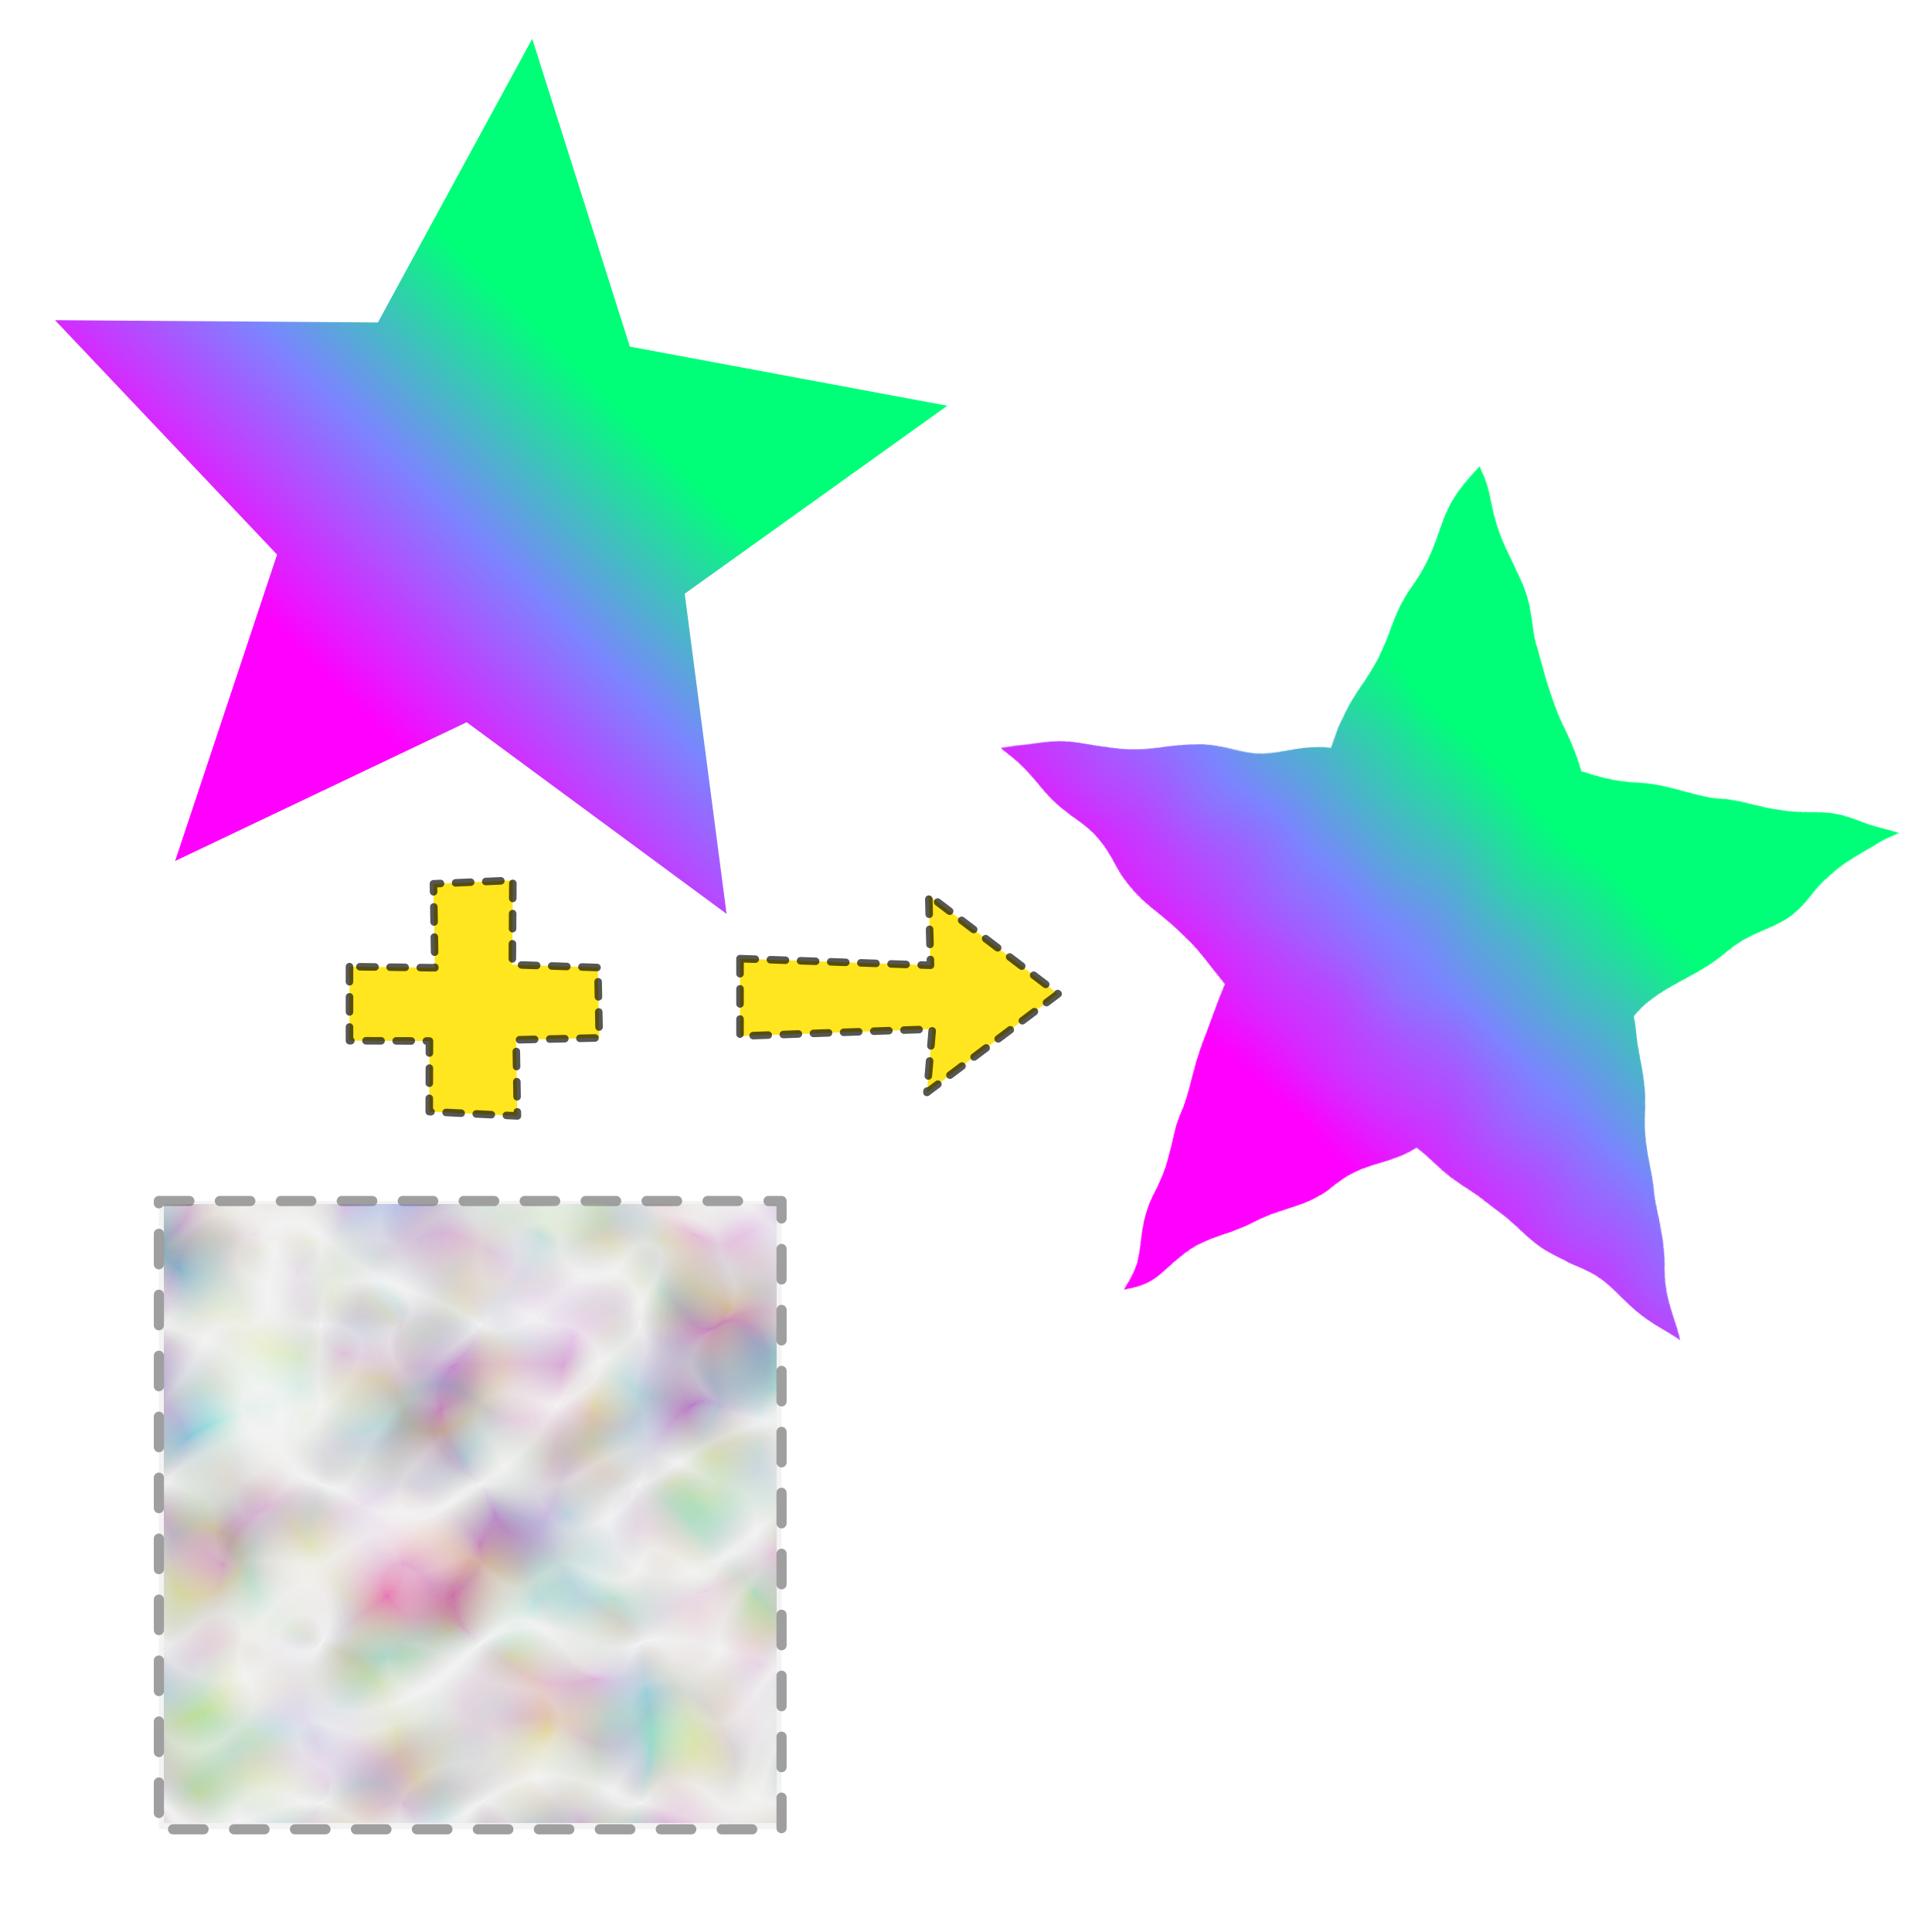
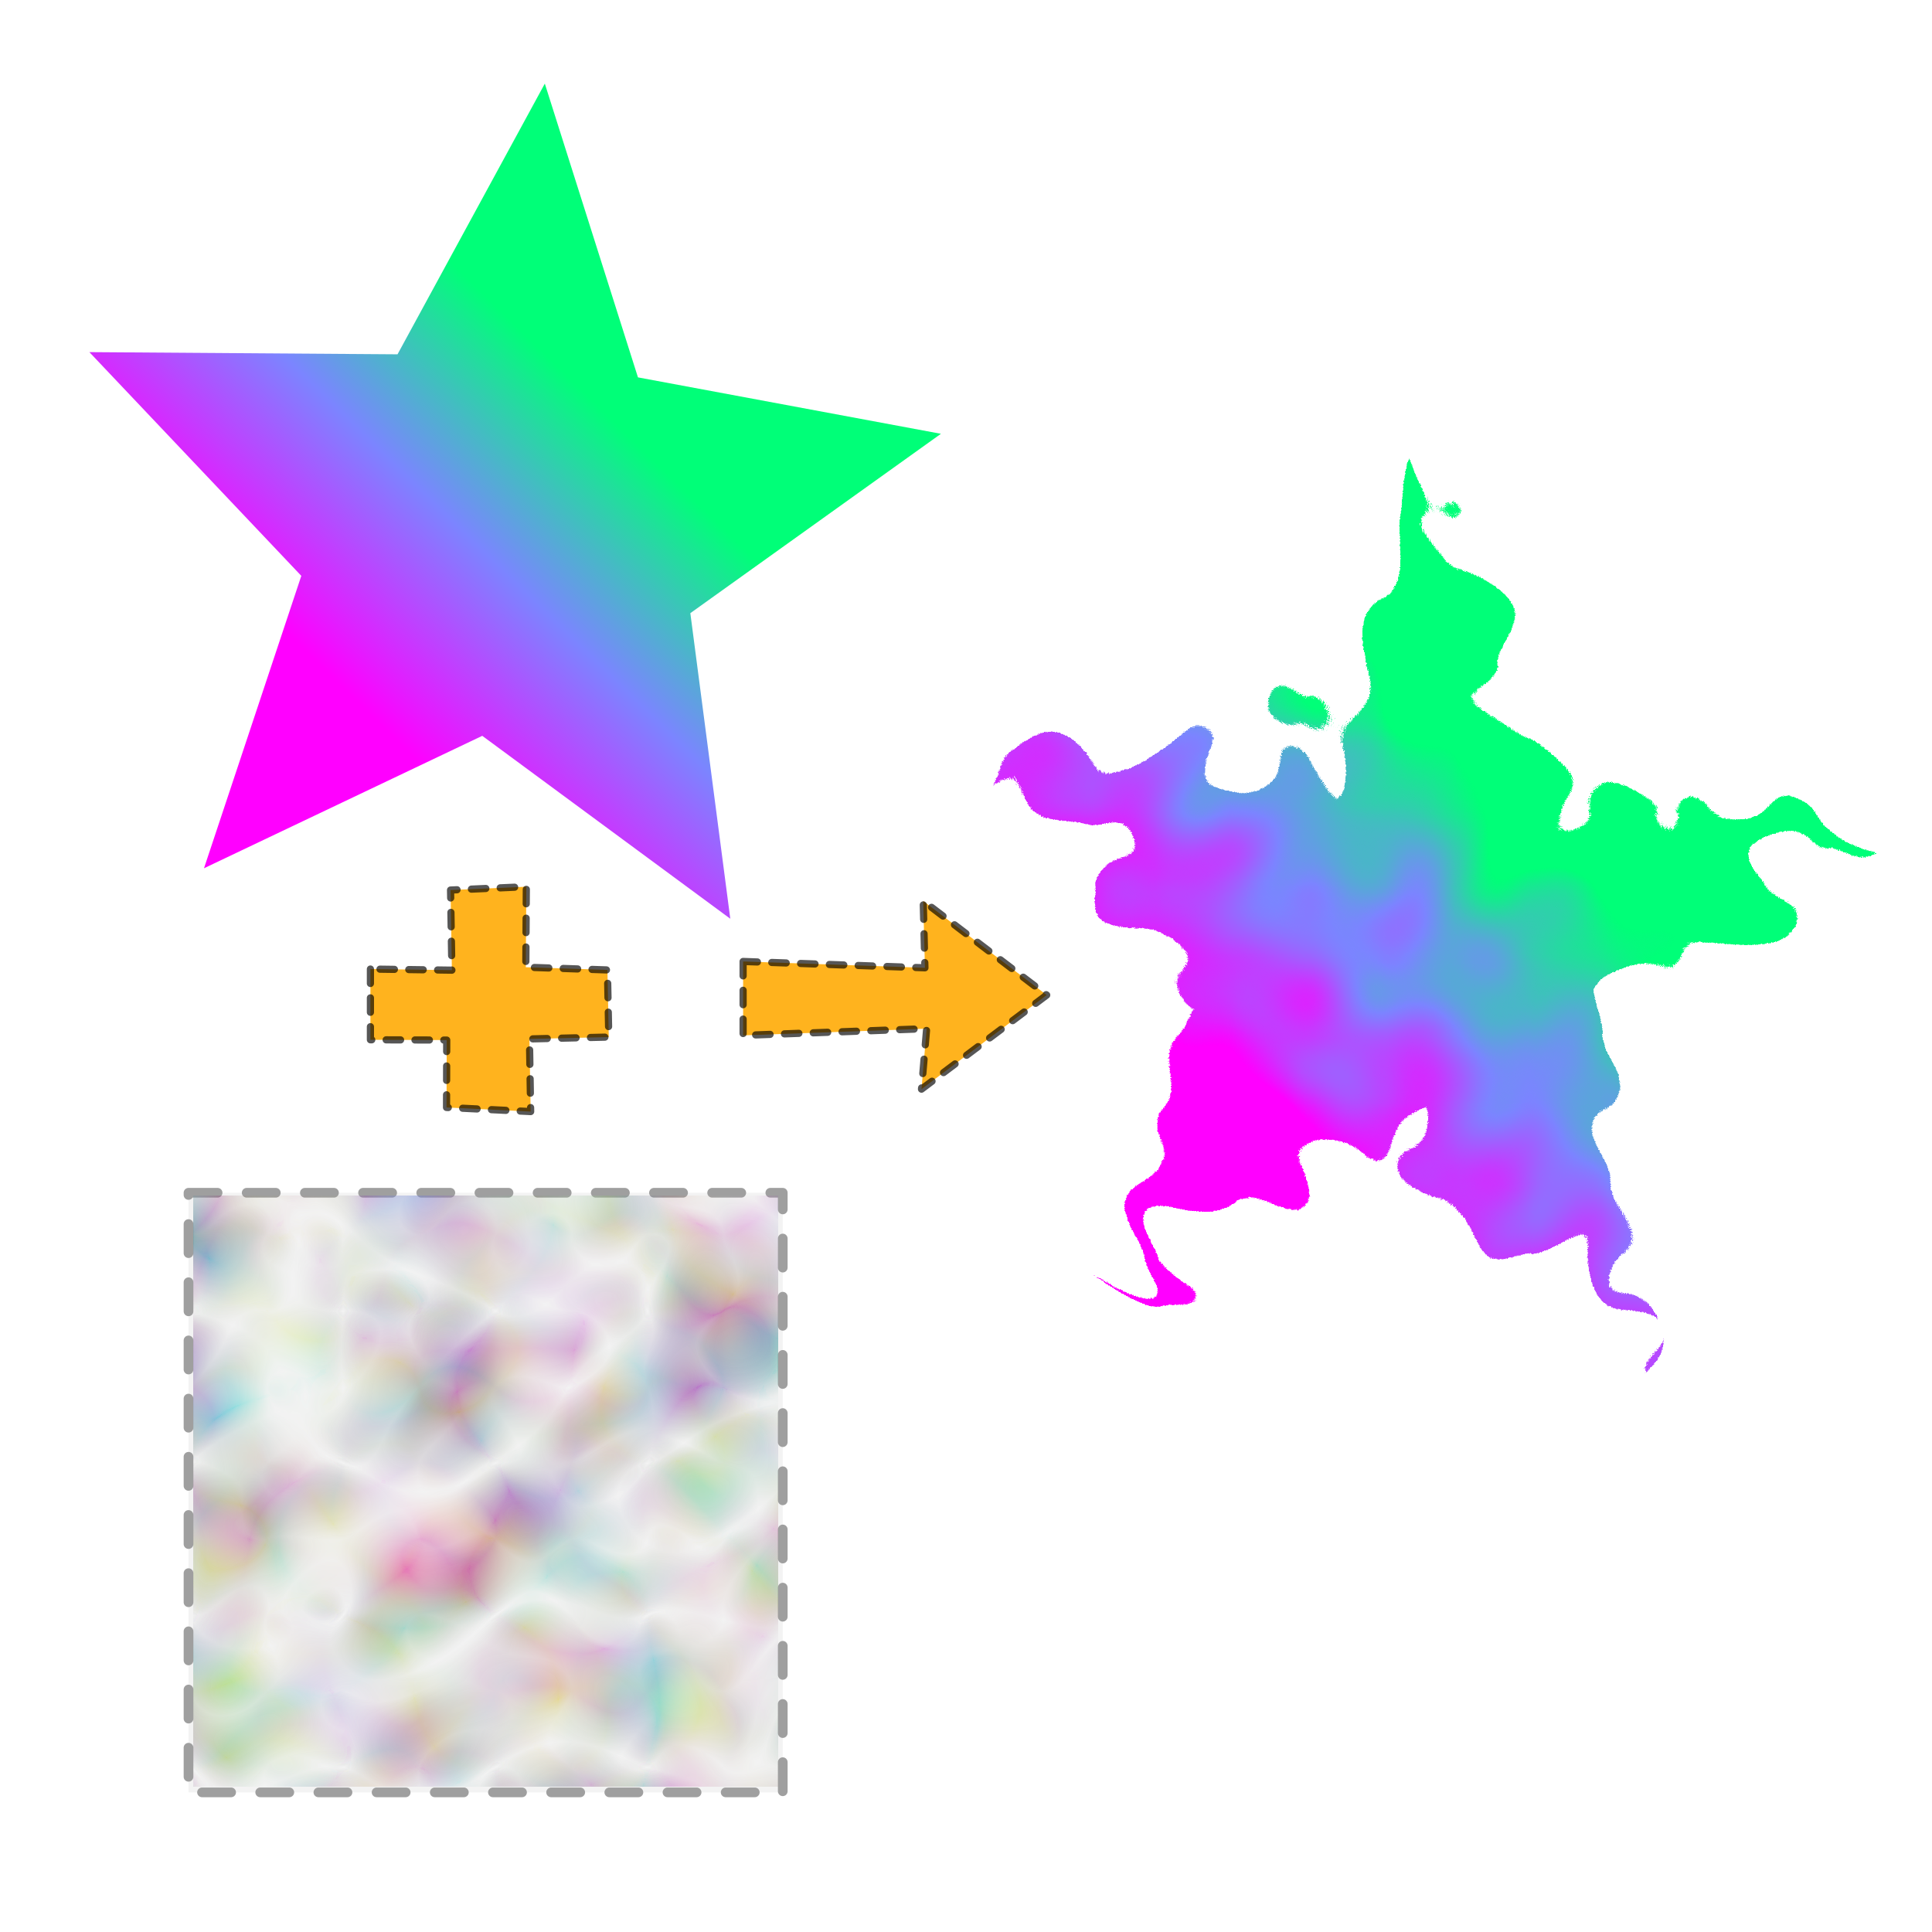
<svg xmlns="http://www.w3.org/2000/svg" xmlns:xlink="http://www.w3.org/1999/xlink" width="96" height="96" id="svg2" version="1.0">
  <defs id="defs4">
    <filter id="filter3342">
      <feTurbulence id="feTurbulence3344" baseFrequency="0.039" type="turbulence" numOctaves="2" seed="394" />
    </filter>
    <filter id="filter2387">
      <feTurbulence id="feTurbulence2389" type="fractalNoise" baseFrequency="0.039" numOctaves="1" seed="394" in="SourceAlpha" />
-       <feDisplacementMap id="feDisplacementMap2391" yChannelSelector="G" xChannelSelector="R" scale="8.83" in="SourceGraphic" />
+       <feDisplacementMap id="feDisplacementMap2391" yChannelSelector="G" xChannelSelector="R" scale="72.072" in="SourceGraphic" />
    </filter>
    <linearGradient id="linearGradient2393">
      <stop style="stop-color:#ff00ff;stop-opacity:1;" offset="0" id="stop2395" />
      <stop id="stop2401" offset="0.516" style="stop-color:#7b85ff;stop-opacity:1" />
      <stop style="stop-color:#00ff78;stop-opacity:1" offset="1" id="stop2397" />
    </linearGradient>
    <linearGradient xlink:href="#linearGradient2393" id="linearGradient2399" x1="189" y1="564.362" x2="281" y2="470.362" gradientUnits="userSpaceOnUse" />
    <linearGradient xlink:href="#linearGradient2393" id="linearGradient2784" gradientUnits="userSpaceOnUse" x1="189" y1="564.362" x2="281" y2="470.362" />
  </defs>
  <g id="layer1">
-     <path style="opacity:1;fill:url(#linearGradient2399);fill-opacity:1;fill-rule:evenodd;marker:none;marker-start:none;marker-mid:none;marker-end:none;visibility:visible;display:inline;overflow:visible;filter:url(#filter2387);enable-background:accumulate" id="path2385" d="M 318,639.362 L 232.215,576.102 L 135.971,621.904 L 169.626,520.769 L 96.324,443.389 L 202.909,444.145 L 253.851,350.519 L 286.068,452.121 L 390.854,471.637 L 304.181,533.674 L 318,639.362 z" transform="matrix(0.1505356,0,0,0.1505356,35.34213,-29.6807)" />
-     <path style="fill:#ffe61e;fill-opacity:1;fill-rule:evenodd;stroke:#000000;stroke-width:0.375;stroke-linecap:round;stroke-linejoin:round;stroke-miterlimit:4;stroke-dasharray:0.75,0.75;stroke-dashoffset:0;stroke-opacity:0.661" d="M 36.771,47.635 L 36.771,51.483 L 46.327,51.134 L 46.059,54.282 L 52.578,49.384 L 46.148,44.486 L 46.237,47.965 L 36.771,47.635 z" id="path2428" />
-     <path transform="matrix(0.1505356,0,0,0.1505356,-11.76712,-50.83666)" d="M 318,639.362 L 232.215,576.102 L 135.971,621.904 L 169.626,520.769 L 96.324,443.389 L 202.909,444.145 L 253.851,350.519 L 286.068,452.121 L 390.854,471.637 L 304.181,533.674 L 318,639.362 z" id="path2782" style="opacity:1;fill:url(#linearGradient2784);fill-opacity:1;fill-rule:evenodd;marker:none;marker-start:none;marker-mid:none;marker-end:none;visibility:visible;display:inline;overflow:visible;enable-background:accumulate" />
-     <g id="g3346" transform="matrix(0.3585875,0,0,0.3585875,-49.62862,-36.84082)">
+     <path style="opacity:1;fill:url(#linearGradient2399);fill-opacity:1;fill-rule:evenodd;marker:none;marker-start:none;marker-mid:none;marker-end:none;visibility:visible;display:inline;overflow:visible;filter:url(#filter2387);enable-background:accumulate" id="path2385" d="M 318,639.362 L 232.215,576.102 L 135.971,621.904 L 169.626,520.769 L 96.324,443.389 L 202.909,444.145 L 253.851,350.519 L 286.068,452.121 L 390.854,471.637 L 304.181,533.674 L 318,639.362 z" transform="matrix(0.1436647,0,0,0.1436647,35.56126,-26.01207)" />
+     <path style="fill:#ffb31e;fill-opacity:1;fill-rule:evenodd;stroke:#000000;stroke-width:0.358;stroke-linecap:round;stroke-linejoin:round;stroke-miterlimit:4;stroke-dasharray:0.716, 0.716;stroke-dashoffset:0;stroke-opacity:0.661" d="M 36.925,47.775 L 36.925,51.447 L 46.045,51.114 L 45.789,54.119 L 52.01,49.444 L 45.874,44.77 L 45.959,48.09 L 36.925,47.775 z" id="path2428" />
+     <path transform="matrix(0.1436647,0,0,0.1436647,-9.397767,-46.2024)" d="M 318,639.362 L 232.215,576.102 L 135.971,621.904 L 169.626,520.769 L 96.324,443.389 L 202.909,444.145 L 253.851,350.519 L 286.068,452.121 L 390.854,471.637 L 304.181,533.674 L 318,639.362 z" id="path2782" style="opacity:1;fill:url(#linearGradient2784);fill-opacity:1;fill-rule:evenodd;marker:none;marker-start:none;marker-mid:none;marker-end:none;visibility:visible;display:inline;overflow:visible;enable-background:accumulate" />
+     <g id="g3346" transform="matrix(0.3422204,0,0,0.3422204,-45.53115,-32.84538)">
      <rect transform="translate(155.3642,264.8873)" y="4.275" x="5.053" height="87.061" width="86.283" id="rect3338" style="opacity:0.377;fill:#000000;fill-opacity:0.128;fill-rule:evenodd;stroke:#000000;stroke-width:1.408;stroke-linecap:round;stroke-linejoin:round;stroke-miterlimit:4;stroke-dasharray:4.224, 4.224;stroke-dashoffset:0;stroke-opacity:1" />
      <rect transform="matrix(0.8615096,0,0,0.8615096,28.1909,43.27807)" y="271.072" x="162.502" height="82.853" width="82.114" id="rect3340" style="opacity:1;fill:#000000;fill-opacity:1;fill-rule:evenodd;stroke:#000000;stroke-width:1.34;stroke-linecap:round;stroke-linejoin:round;stroke-miterlimit:4;stroke-dasharray:2.679, 2.679;stroke-dashoffset:0;stroke-opacity:1;filter:url(#filter3342)" />
    </g>
-     <path id="path2790" d="M 17.366,48.031 L 17.366,51.712 L 21.339,51.728 L 21.329,55.236 L 25.709,55.45 L 25.646,51.668 L 29.777,51.571 L 29.707,48.076 L 25.456,47.934 L 25.484,43.743 L 21.538,43.916 L 21.608,48.088 L 17.366,48.031 z" style="fill:#ffe61e;fill-opacity:1;fill-rule:evenodd;stroke:#000000;stroke-width:0.375;stroke-linecap:round;stroke-linejoin:round;stroke-miterlimit:4;stroke-dasharray:0.75,0.75;stroke-dashoffset:0;stroke-opacity:0.661" />
+     <path id="path2790" d="M 18.406,48.152 L 18.406,51.666 L 22.197,51.681 L 22.188,55.029 L 26.368,55.233 L 26.308,51.624 L 30.25,51.531 L 30.183,48.196 L 26.127,48.06 L 26.153,44.06 L 22.388,44.226 L 22.454,48.207 L 18.406,48.152 z" style="fill:#ffb31e;fill-opacity:1;fill-rule:evenodd;stroke:#000000;stroke-width:0.358;stroke-linecap:round;stroke-linejoin:round;stroke-miterlimit:4;stroke-dasharray:0.716, 0.716;stroke-dashoffset:0;stroke-opacity:0.661" />
  </g>
</svg>
